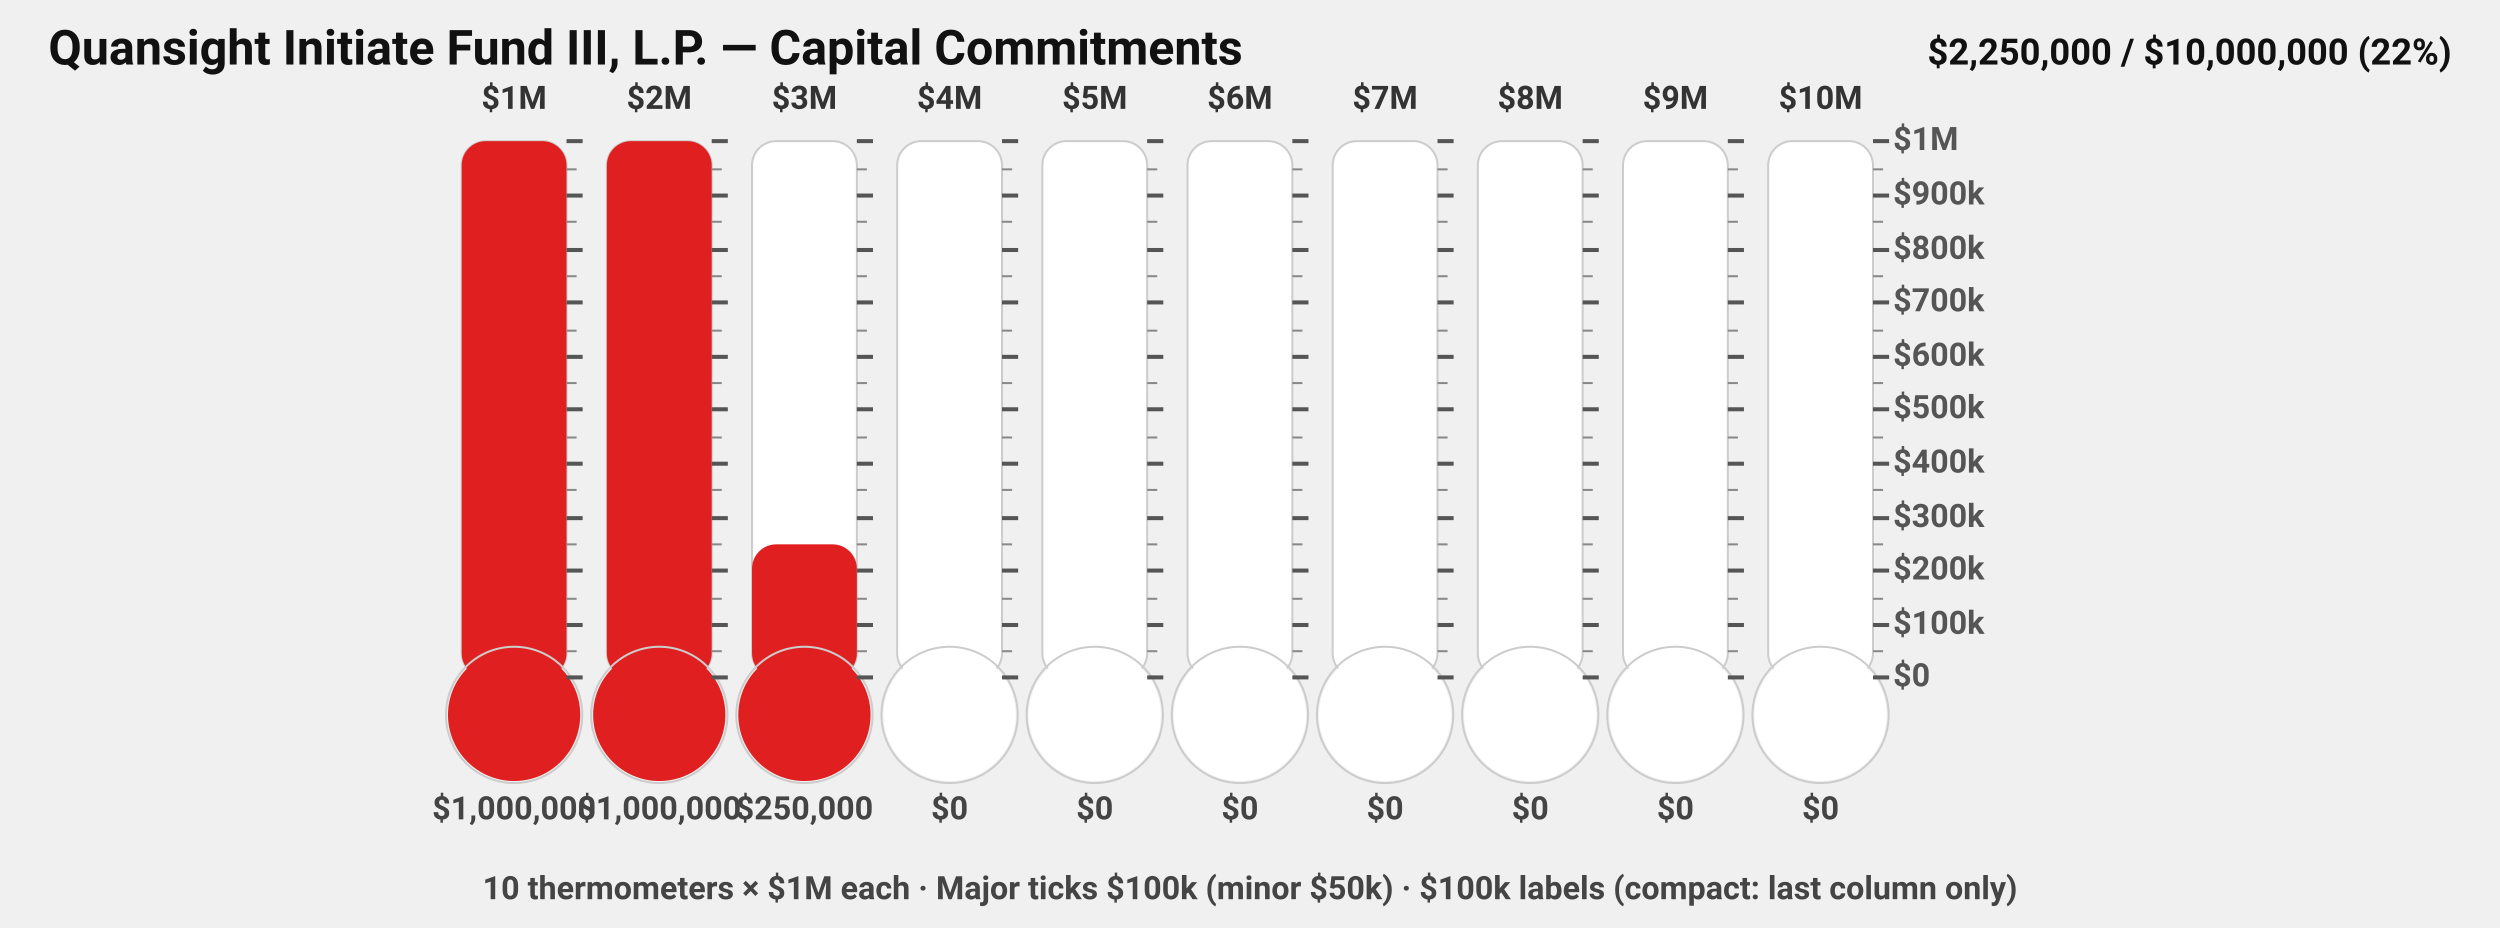
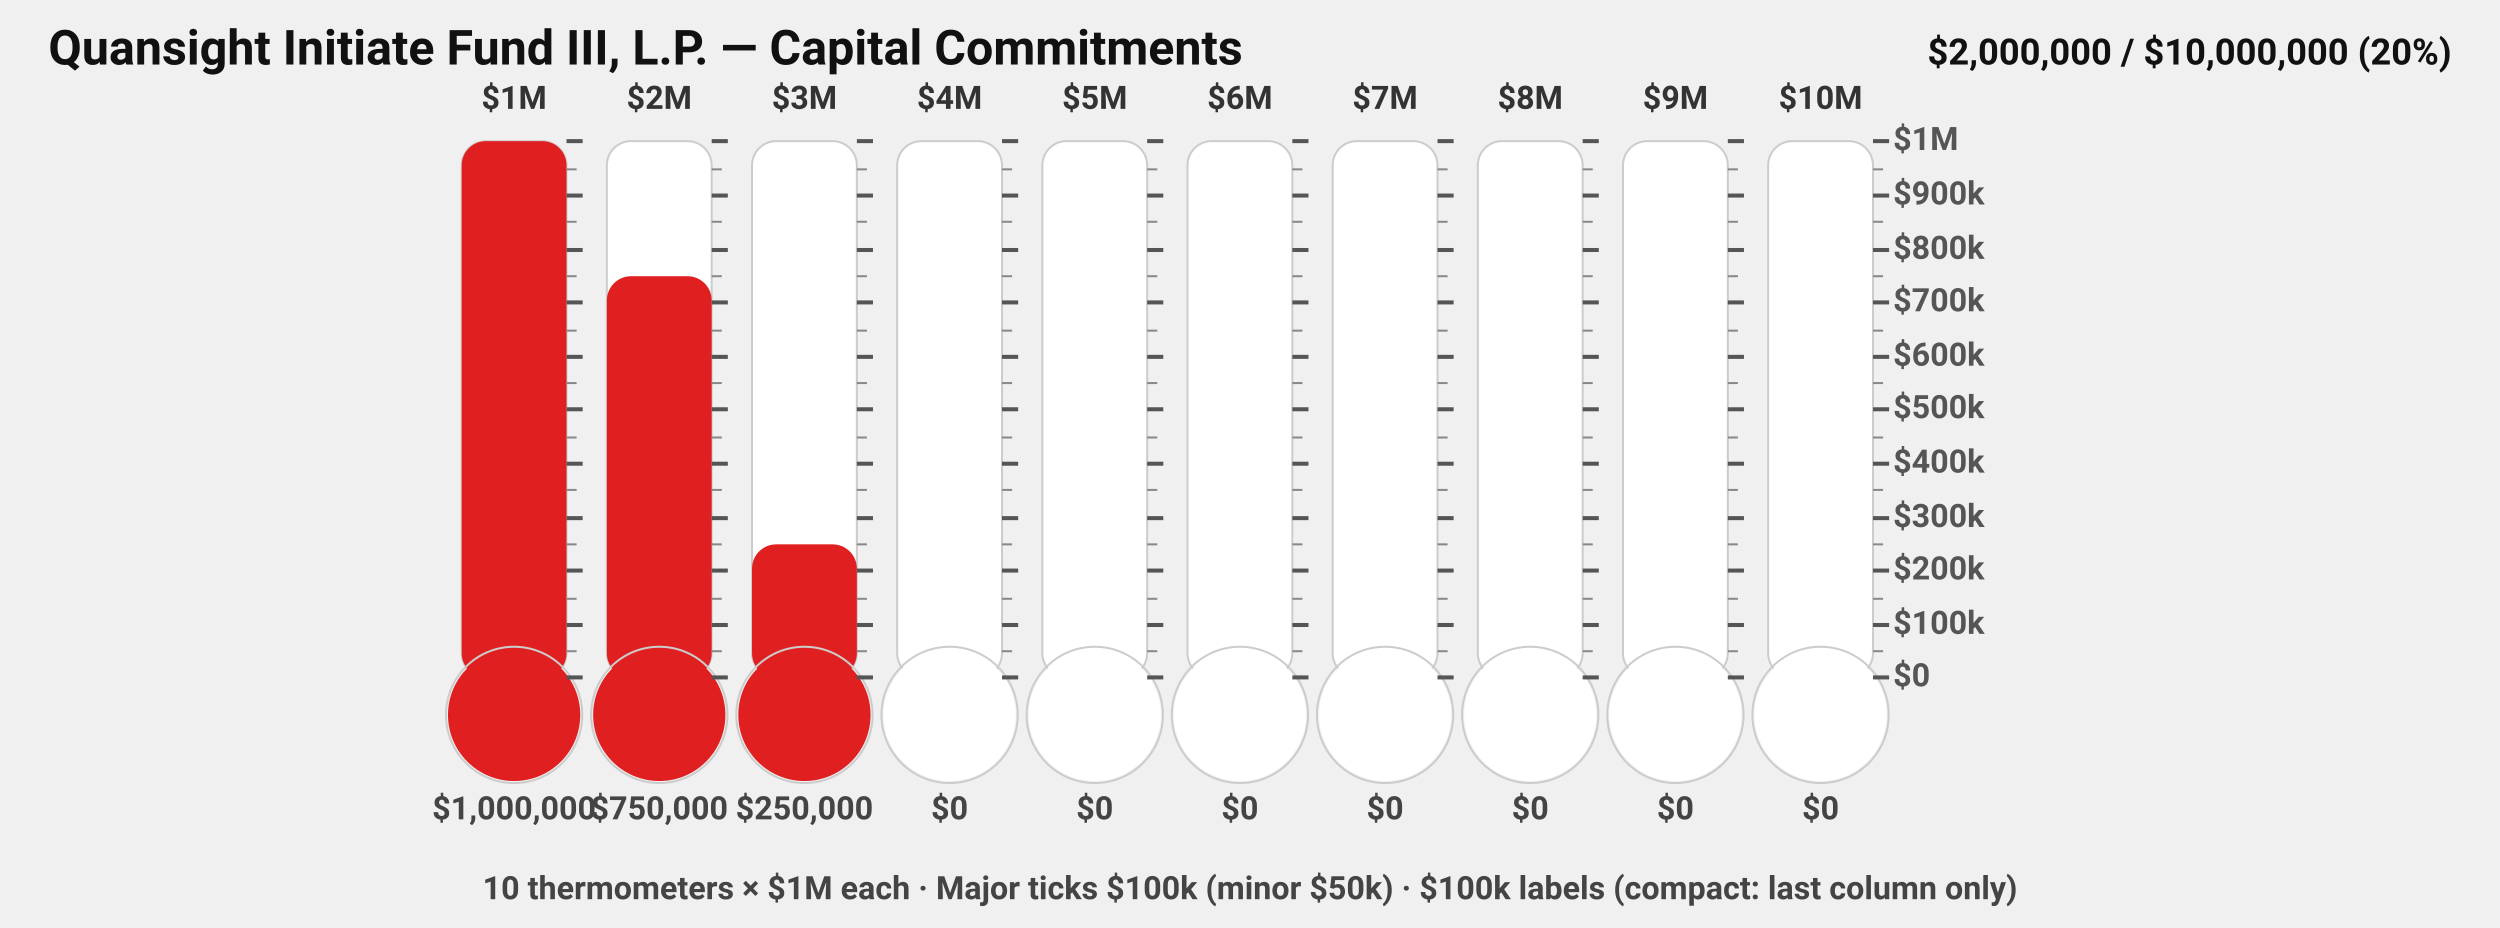
<svg xmlns="http://www.w3.org/2000/svg" width="1240" height="460" viewBox="0 0 1240 460">
  <defs>
    <style>
            .title{font:700 24px system-ui,-apple-system,Segoe UI,Roboto,sans-serif;fill:#111}
            .label{font:600 16px system-ui,-apple-system,Segoe UI,Roboto,sans-serif;fill:#222}
            .value{font:700 18px system-ui,-apple-system,Segoe UI,Roboto,sans-serif;fill:#111}
            .tickMajor{stroke:#555}
            .tickMinor{stroke:#888}
            .tube{fill:#ffffff;stroke:#ccc}
            .segLbl{font:600 16px system-ui,-apple-system,Segoe UI,Roboto,sans-serif;fill:#444}
            .topLbl{font:700 16px system-ui,-apple-system,Segoe UI,Roboto,sans-serif;fill:#333}
            .tickLbl{font:600 16px system-ui,-apple-system,Segoe UI,Roboto,sans-serif;fill:#555}
        </style>
  </defs>
  <text x="24" y="32" class="title">Quansight Initiate Fund III, L.P. — Capital Commitments</text>
-   <text x="1216" y="32" class="value" text-anchor="end">$2,250,000 / $10,000,000 (22%)</text>
+   <text x="1216" y="32" class="value" text-anchor="end">$2,000,000 / $10,000,000 (20%)</text>
  <text x="255.0" y="54" class="topLbl" text-anchor="middle">$1M</text>
  <rect x="229" y="70" rx="12" ry="12" width="52" height="266" class="tube" />
  <clipPath id="clipFill0">
    <rect x="229" y="70" width="52" height="266" rx="12" ry="12" />
  </clipPath>
  <rect x="229" y="70" rx="12" ry="12" width="52" height="266" fill="#e02020" clip-path="url(#clipFill0)" />
  <circle cx="255.0" cy="354.59" r="32.8" style="fill:#e02020" />
  <circle cx="255.0" cy="354.59" r="33.8" fill="none" stroke="#ccc" stroke-width="1" />
  <line x1="281" y1="336" x2="289" y2="336" class="tickMajor" stroke-width="2" />
  <line x1="281" y1="310" x2="289" y2="310" class="tickMajor" stroke-width="2" />
  <line x1="281" y1="283" x2="289" y2="283" class="tickMajor" stroke-width="2" />
  <line x1="281" y1="257" x2="289" y2="257" class="tickMajor" stroke-width="2" />
  <line x1="281" y1="230" x2="289" y2="230" class="tickMajor" stroke-width="2" />
  <line x1="281" y1="203" x2="289" y2="203" class="tickMajor" stroke-width="2" />
  <line x1="281" y1="177" x2="289" y2="177" class="tickMajor" stroke-width="2" />
  <line x1="281" y1="150" x2="289" y2="150" class="tickMajor" stroke-width="2" />
  <line x1="281" y1="124" x2="289" y2="124" class="tickMajor" stroke-width="2" />
  <line x1="281" y1="97" x2="289" y2="97" class="tickMajor" stroke-width="2" />
  <line x1="281" y1="70" x2="289" y2="70" class="tickMajor" stroke-width="2" />
  <line x1="281" y1="323" x2="286" y2="323" class="tickMinor" stroke-width="1" />
  <line x1="281" y1="297" x2="286" y2="297" class="tickMinor" stroke-width="1" />
  <line x1="281" y1="270" x2="286" y2="270" class="tickMinor" stroke-width="1" />
  <line x1="281" y1="243" x2="286" y2="243" class="tickMinor" stroke-width="1" />
  <line x1="281" y1="217" x2="286" y2="217" class="tickMinor" stroke-width="1" />
  <line x1="281" y1="190" x2="286" y2="190" class="tickMinor" stroke-width="1" />
  <line x1="281" y1="164" x2="286" y2="164" class="tickMinor" stroke-width="1" />
  <line x1="281" y1="137" x2="286" y2="137" class="tickMinor" stroke-width="1" />
  <line x1="281" y1="110" x2="286" y2="110" class="tickMinor" stroke-width="1" />
  <line x1="281" y1="84" x2="286" y2="84" class="tickMinor" stroke-width="1" />
  <text x="255.0" y="406.39" class="segLbl" text-anchor="middle">$1,000,000</text>
  <text x="327.0" y="54" class="topLbl" text-anchor="middle">$2M</text>
  <rect x="301" y="70" rx="12" ry="12" width="52" height="266" class="tube" />
  <clipPath id="clipFill1">
-     <rect x="301" y="70" width="52" height="266" rx="12" ry="12" />
+     <rect x="301" y="137" width="52" height="199" rx="12" ry="12" />
  </clipPath>
  <rect x="301" y="70" rx="12" ry="12" width="52" height="266" fill="#e02020" clip-path="url(#clipFill1)" />
  <circle cx="327.0" cy="354.59" r="32.8" style="fill:#e02020" />
  <circle cx="327.0" cy="354.59" r="33.8" fill="none" stroke="#ccc" stroke-width="1" />
  <line x1="353" y1="336" x2="361" y2="336" class="tickMajor" stroke-width="2" />
  <line x1="353" y1="310" x2="361" y2="310" class="tickMajor" stroke-width="2" />
  <line x1="353" y1="283" x2="361" y2="283" class="tickMajor" stroke-width="2" />
  <line x1="353" y1="257" x2="361" y2="257" class="tickMajor" stroke-width="2" />
  <line x1="353" y1="230" x2="361" y2="230" class="tickMajor" stroke-width="2" />
  <line x1="353" y1="203" x2="361" y2="203" class="tickMajor" stroke-width="2" />
  <line x1="353" y1="177" x2="361" y2="177" class="tickMajor" stroke-width="2" />
  <line x1="353" y1="150" x2="361" y2="150" class="tickMajor" stroke-width="2" />
  <line x1="353" y1="124" x2="361" y2="124" class="tickMajor" stroke-width="2" />
  <line x1="353" y1="97" x2="361" y2="97" class="tickMajor" stroke-width="2" />
  <line x1="353" y1="70" x2="361" y2="70" class="tickMajor" stroke-width="2" />
  <line x1="353" y1="323" x2="358" y2="323" class="tickMinor" stroke-width="1" />
  <line x1="353" y1="297" x2="358" y2="297" class="tickMinor" stroke-width="1" />
  <line x1="353" y1="270" x2="358" y2="270" class="tickMinor" stroke-width="1" />
  <line x1="353" y1="243" x2="358" y2="243" class="tickMinor" stroke-width="1" />
  <line x1="353" y1="217" x2="358" y2="217" class="tickMinor" stroke-width="1" />
  <line x1="353" y1="190" x2="358" y2="190" class="tickMinor" stroke-width="1" />
  <line x1="353" y1="164" x2="358" y2="164" class="tickMinor" stroke-width="1" />
  <line x1="353" y1="137" x2="358" y2="137" class="tickMinor" stroke-width="1" />
  <line x1="353" y1="110" x2="358" y2="110" class="tickMinor" stroke-width="1" />
  <line x1="353" y1="84" x2="358" y2="84" class="tickMinor" stroke-width="1" />
-   <text x="327.0" y="406.39" class="segLbl" text-anchor="middle">$1,000,000</text>
+   <text x="327.0" y="406.39" class="segLbl" text-anchor="middle">$750,000</text>
  <text x="399.0" y="54" class="topLbl" text-anchor="middle">$3M</text>
  <rect x="373" y="70" rx="12" ry="12" width="52" height="266" class="tube" />
  <clipPath id="clipFill2">
    <rect x="373" y="270" width="52" height="66" rx="12" ry="12" />
  </clipPath>
  <rect x="373" y="70" rx="12" ry="12" width="52" height="266" fill="#e02020" clip-path="url(#clipFill2)" />
  <circle cx="399.0" cy="354.59" r="32.8" style="fill:#e02020" />
  <circle cx="399.0" cy="354.59" r="33.8" fill="none" stroke="#ccc" stroke-width="1" />
  <line x1="425" y1="336" x2="433" y2="336" class="tickMajor" stroke-width="2" />
  <line x1="425" y1="310" x2="433" y2="310" class="tickMajor" stroke-width="2" />
  <line x1="425" y1="283" x2="433" y2="283" class="tickMajor" stroke-width="2" />
  <line x1="425" y1="257" x2="433" y2="257" class="tickMajor" stroke-width="2" />
  <line x1="425" y1="230" x2="433" y2="230" class="tickMajor" stroke-width="2" />
  <line x1="425" y1="203" x2="433" y2="203" class="tickMajor" stroke-width="2" />
  <line x1="425" y1="177" x2="433" y2="177" class="tickMajor" stroke-width="2" />
  <line x1="425" y1="150" x2="433" y2="150" class="tickMajor" stroke-width="2" />
  <line x1="425" y1="124" x2="433" y2="124" class="tickMajor" stroke-width="2" />
  <line x1="425" y1="97" x2="433" y2="97" class="tickMajor" stroke-width="2" />
  <line x1="425" y1="70" x2="433" y2="70" class="tickMajor" stroke-width="2" />
  <line x1="425" y1="323" x2="430" y2="323" class="tickMinor" stroke-width="1" />
  <line x1="425" y1="297" x2="430" y2="297" class="tickMinor" stroke-width="1" />
  <line x1="425" y1="270" x2="430" y2="270" class="tickMinor" stroke-width="1" />
  <line x1="425" y1="243" x2="430" y2="243" class="tickMinor" stroke-width="1" />
  <line x1="425" y1="217" x2="430" y2="217" class="tickMinor" stroke-width="1" />
  <line x1="425" y1="190" x2="430" y2="190" class="tickMinor" stroke-width="1" />
  <line x1="425" y1="164" x2="430" y2="164" class="tickMinor" stroke-width="1" />
  <line x1="425" y1="137" x2="430" y2="137" class="tickMinor" stroke-width="1" />
  <line x1="425" y1="110" x2="430" y2="110" class="tickMinor" stroke-width="1" />
  <line x1="425" y1="84" x2="430" y2="84" class="tickMinor" stroke-width="1" />
  <text x="399.0" y="406.39" class="segLbl" text-anchor="middle">$250,000</text>
  <text x="471.0" y="54" class="topLbl" text-anchor="middle">$4M</text>
  <rect x="445" y="70" rx="12" ry="12" width="52" height="266" class="tube" />
  <clipPath id="clipFill3">
    <rect x="445" y="336" width="52" height="0" rx="12" ry="12" />
  </clipPath>
  <rect x="445" y="70" rx="12" ry="12" width="52" height="266" fill="#e02020" clip-path="url(#clipFill3)" />
  <circle cx="471.0" cy="354.59" r="32.8" style="fill:#ffffff" />
  <circle cx="471.0" cy="354.59" r="33.8" fill="none" stroke="#ccc" stroke-width="1" />
  <line x1="497" y1="336" x2="505" y2="336" class="tickMajor" stroke-width="2" />
  <line x1="497" y1="310" x2="505" y2="310" class="tickMajor" stroke-width="2" />
  <line x1="497" y1="283" x2="505" y2="283" class="tickMajor" stroke-width="2" />
  <line x1="497" y1="257" x2="505" y2="257" class="tickMajor" stroke-width="2" />
  <line x1="497" y1="230" x2="505" y2="230" class="tickMajor" stroke-width="2" />
  <line x1="497" y1="203" x2="505" y2="203" class="tickMajor" stroke-width="2" />
  <line x1="497" y1="177" x2="505" y2="177" class="tickMajor" stroke-width="2" />
  <line x1="497" y1="150" x2="505" y2="150" class="tickMajor" stroke-width="2" />
  <line x1="497" y1="124" x2="505" y2="124" class="tickMajor" stroke-width="2" />
  <line x1="497" y1="97" x2="505" y2="97" class="tickMajor" stroke-width="2" />
  <line x1="497" y1="70" x2="505" y2="70" class="tickMajor" stroke-width="2" />
  <line x1="497" y1="323" x2="502" y2="323" class="tickMinor" stroke-width="1" />
  <line x1="497" y1="297" x2="502" y2="297" class="tickMinor" stroke-width="1" />
  <line x1="497" y1="270" x2="502" y2="270" class="tickMinor" stroke-width="1" />
  <line x1="497" y1="243" x2="502" y2="243" class="tickMinor" stroke-width="1" />
  <line x1="497" y1="217" x2="502" y2="217" class="tickMinor" stroke-width="1" />
  <line x1="497" y1="190" x2="502" y2="190" class="tickMinor" stroke-width="1" />
  <line x1="497" y1="164" x2="502" y2="164" class="tickMinor" stroke-width="1" />
  <line x1="497" y1="137" x2="502" y2="137" class="tickMinor" stroke-width="1" />
  <line x1="497" y1="110" x2="502" y2="110" class="tickMinor" stroke-width="1" />
  <line x1="497" y1="84" x2="502" y2="84" class="tickMinor" stroke-width="1" />
  <text x="471.0" y="406.39" class="segLbl" text-anchor="middle">$0</text>
  <text x="543.0" y="54" class="topLbl" text-anchor="middle">$5M</text>
  <rect x="517" y="70" rx="12" ry="12" width="52" height="266" class="tube" />
  <clipPath id="clipFill4">
    <rect x="517" y="336" width="52" height="0" rx="12" ry="12" />
  </clipPath>
  <rect x="517" y="70" rx="12" ry="12" width="52" height="266" fill="#e02020" clip-path="url(#clipFill4)" />
  <circle cx="543.0" cy="354.59" r="32.8" style="fill:#ffffff" />
  <circle cx="543.0" cy="354.59" r="33.8" fill="none" stroke="#ccc" stroke-width="1" />
  <line x1="569" y1="336" x2="577" y2="336" class="tickMajor" stroke-width="2" />
  <line x1="569" y1="310" x2="577" y2="310" class="tickMajor" stroke-width="2" />
  <line x1="569" y1="283" x2="577" y2="283" class="tickMajor" stroke-width="2" />
  <line x1="569" y1="257" x2="577" y2="257" class="tickMajor" stroke-width="2" />
  <line x1="569" y1="230" x2="577" y2="230" class="tickMajor" stroke-width="2" />
  <line x1="569" y1="203" x2="577" y2="203" class="tickMajor" stroke-width="2" />
  <line x1="569" y1="177" x2="577" y2="177" class="tickMajor" stroke-width="2" />
  <line x1="569" y1="150" x2="577" y2="150" class="tickMajor" stroke-width="2" />
  <line x1="569" y1="124" x2="577" y2="124" class="tickMajor" stroke-width="2" />
  <line x1="569" y1="97" x2="577" y2="97" class="tickMajor" stroke-width="2" />
  <line x1="569" y1="70" x2="577" y2="70" class="tickMajor" stroke-width="2" />
  <line x1="569" y1="323" x2="574" y2="323" class="tickMinor" stroke-width="1" />
  <line x1="569" y1="297" x2="574" y2="297" class="tickMinor" stroke-width="1" />
  <line x1="569" y1="270" x2="574" y2="270" class="tickMinor" stroke-width="1" />
  <line x1="569" y1="243" x2="574" y2="243" class="tickMinor" stroke-width="1" />
  <line x1="569" y1="217" x2="574" y2="217" class="tickMinor" stroke-width="1" />
  <line x1="569" y1="190" x2="574" y2="190" class="tickMinor" stroke-width="1" />
  <line x1="569" y1="164" x2="574" y2="164" class="tickMinor" stroke-width="1" />
  <line x1="569" y1="137" x2="574" y2="137" class="tickMinor" stroke-width="1" />
  <line x1="569" y1="110" x2="574" y2="110" class="tickMinor" stroke-width="1" />
  <line x1="569" y1="84" x2="574" y2="84" class="tickMinor" stroke-width="1" />
  <text x="543.0" y="406.39" class="segLbl" text-anchor="middle">$0</text>
  <text x="615.0" y="54" class="topLbl" text-anchor="middle">$6M</text>
  <rect x="589" y="70" rx="12" ry="12" width="52" height="266" class="tube" />
  <clipPath id="clipFill5">
    <rect x="589" y="336" width="52" height="0" rx="12" ry="12" />
  </clipPath>
  <rect x="589" y="70" rx="12" ry="12" width="52" height="266" fill="#e02020" clip-path="url(#clipFill5)" />
  <circle cx="615.0" cy="354.59" r="32.8" style="fill:#ffffff" />
  <circle cx="615.0" cy="354.59" r="33.8" fill="none" stroke="#ccc" stroke-width="1" />
  <line x1="641" y1="336" x2="649" y2="336" class="tickMajor" stroke-width="2" />
  <line x1="641" y1="310" x2="649" y2="310" class="tickMajor" stroke-width="2" />
  <line x1="641" y1="283" x2="649" y2="283" class="tickMajor" stroke-width="2" />
  <line x1="641" y1="257" x2="649" y2="257" class="tickMajor" stroke-width="2" />
  <line x1="641" y1="230" x2="649" y2="230" class="tickMajor" stroke-width="2" />
  <line x1="641" y1="203" x2="649" y2="203" class="tickMajor" stroke-width="2" />
  <line x1="641" y1="177" x2="649" y2="177" class="tickMajor" stroke-width="2" />
  <line x1="641" y1="150" x2="649" y2="150" class="tickMajor" stroke-width="2" />
  <line x1="641" y1="124" x2="649" y2="124" class="tickMajor" stroke-width="2" />
  <line x1="641" y1="97" x2="649" y2="97" class="tickMajor" stroke-width="2" />
  <line x1="641" y1="70" x2="649" y2="70" class="tickMajor" stroke-width="2" />
  <line x1="641" y1="323" x2="646" y2="323" class="tickMinor" stroke-width="1" />
  <line x1="641" y1="297" x2="646" y2="297" class="tickMinor" stroke-width="1" />
  <line x1="641" y1="270" x2="646" y2="270" class="tickMinor" stroke-width="1" />
  <line x1="641" y1="243" x2="646" y2="243" class="tickMinor" stroke-width="1" />
  <line x1="641" y1="217" x2="646" y2="217" class="tickMinor" stroke-width="1" />
  <line x1="641" y1="190" x2="646" y2="190" class="tickMinor" stroke-width="1" />
  <line x1="641" y1="164" x2="646" y2="164" class="tickMinor" stroke-width="1" />
  <line x1="641" y1="137" x2="646" y2="137" class="tickMinor" stroke-width="1" />
  <line x1="641" y1="110" x2="646" y2="110" class="tickMinor" stroke-width="1" />
  <line x1="641" y1="84" x2="646" y2="84" class="tickMinor" stroke-width="1" />
  <text x="615.0" y="406.39" class="segLbl" text-anchor="middle">$0</text>
  <text x="687.0" y="54" class="topLbl" text-anchor="middle">$7M</text>
  <rect x="661" y="70" rx="12" ry="12" width="52" height="266" class="tube" />
  <clipPath id="clipFill6">
    <rect x="661" y="336" width="52" height="0" rx="12" ry="12" />
  </clipPath>
  <rect x="661" y="70" rx="12" ry="12" width="52" height="266" fill="#e02020" clip-path="url(#clipFill6)" />
  <circle cx="687.0" cy="354.59" r="32.8" style="fill:#ffffff" />
  <circle cx="687.0" cy="354.59" r="33.8" fill="none" stroke="#ccc" stroke-width="1" />
  <line x1="713" y1="336" x2="721" y2="336" class="tickMajor" stroke-width="2" />
  <line x1="713" y1="310" x2="721" y2="310" class="tickMajor" stroke-width="2" />
  <line x1="713" y1="283" x2="721" y2="283" class="tickMajor" stroke-width="2" />
  <line x1="713" y1="257" x2="721" y2="257" class="tickMajor" stroke-width="2" />
  <line x1="713" y1="230" x2="721" y2="230" class="tickMajor" stroke-width="2" />
  <line x1="713" y1="203" x2="721" y2="203" class="tickMajor" stroke-width="2" />
  <line x1="713" y1="177" x2="721" y2="177" class="tickMajor" stroke-width="2" />
  <line x1="713" y1="150" x2="721" y2="150" class="tickMajor" stroke-width="2" />
  <line x1="713" y1="124" x2="721" y2="124" class="tickMajor" stroke-width="2" />
  <line x1="713" y1="97" x2="721" y2="97" class="tickMajor" stroke-width="2" />
  <line x1="713" y1="70" x2="721" y2="70" class="tickMajor" stroke-width="2" />
  <line x1="713" y1="323" x2="718" y2="323" class="tickMinor" stroke-width="1" />
  <line x1="713" y1="297" x2="718" y2="297" class="tickMinor" stroke-width="1" />
  <line x1="713" y1="270" x2="718" y2="270" class="tickMinor" stroke-width="1" />
  <line x1="713" y1="243" x2="718" y2="243" class="tickMinor" stroke-width="1" />
  <line x1="713" y1="217" x2="718" y2="217" class="tickMinor" stroke-width="1" />
  <line x1="713" y1="190" x2="718" y2="190" class="tickMinor" stroke-width="1" />
  <line x1="713" y1="164" x2="718" y2="164" class="tickMinor" stroke-width="1" />
  <line x1="713" y1="137" x2="718" y2="137" class="tickMinor" stroke-width="1" />
  <line x1="713" y1="110" x2="718" y2="110" class="tickMinor" stroke-width="1" />
  <line x1="713" y1="84" x2="718" y2="84" class="tickMinor" stroke-width="1" />
  <text x="687.0" y="406.39" class="segLbl" text-anchor="middle">$0</text>
  <text x="759.0" y="54" class="topLbl" text-anchor="middle">$8M</text>
  <rect x="733" y="70" rx="12" ry="12" width="52" height="266" class="tube" />
  <clipPath id="clipFill7">
    <rect x="733" y="336" width="52" height="0" rx="12" ry="12" />
  </clipPath>
  <rect x="733" y="70" rx="12" ry="12" width="52" height="266" fill="#e02020" clip-path="url(#clipFill7)" />
  <circle cx="759.0" cy="354.59" r="32.8" style="fill:#ffffff" />
  <circle cx="759.0" cy="354.59" r="33.8" fill="none" stroke="#ccc" stroke-width="1" />
  <line x1="785" y1="336" x2="793" y2="336" class="tickMajor" stroke-width="2" />
  <line x1="785" y1="310" x2="793" y2="310" class="tickMajor" stroke-width="2" />
  <line x1="785" y1="283" x2="793" y2="283" class="tickMajor" stroke-width="2" />
  <line x1="785" y1="257" x2="793" y2="257" class="tickMajor" stroke-width="2" />
  <line x1="785" y1="230" x2="793" y2="230" class="tickMajor" stroke-width="2" />
  <line x1="785" y1="203" x2="793" y2="203" class="tickMajor" stroke-width="2" />
  <line x1="785" y1="177" x2="793" y2="177" class="tickMajor" stroke-width="2" />
  <line x1="785" y1="150" x2="793" y2="150" class="tickMajor" stroke-width="2" />
  <line x1="785" y1="124" x2="793" y2="124" class="tickMajor" stroke-width="2" />
  <line x1="785" y1="97" x2="793" y2="97" class="tickMajor" stroke-width="2" />
  <line x1="785" y1="70" x2="793" y2="70" class="tickMajor" stroke-width="2" />
  <line x1="785" y1="323" x2="790" y2="323" class="tickMinor" stroke-width="1" />
  <line x1="785" y1="297" x2="790" y2="297" class="tickMinor" stroke-width="1" />
  <line x1="785" y1="270" x2="790" y2="270" class="tickMinor" stroke-width="1" />
  <line x1="785" y1="243" x2="790" y2="243" class="tickMinor" stroke-width="1" />
  <line x1="785" y1="217" x2="790" y2="217" class="tickMinor" stroke-width="1" />
  <line x1="785" y1="190" x2="790" y2="190" class="tickMinor" stroke-width="1" />
  <line x1="785" y1="164" x2="790" y2="164" class="tickMinor" stroke-width="1" />
  <line x1="785" y1="137" x2="790" y2="137" class="tickMinor" stroke-width="1" />
  <line x1="785" y1="110" x2="790" y2="110" class="tickMinor" stroke-width="1" />
  <line x1="785" y1="84" x2="790" y2="84" class="tickMinor" stroke-width="1" />
  <text x="759.0" y="406.39" class="segLbl" text-anchor="middle">$0</text>
  <text x="831.0" y="54" class="topLbl" text-anchor="middle">$9M</text>
  <rect x="805" y="70" rx="12" ry="12" width="52" height="266" class="tube" />
  <clipPath id="clipFill8">
    <rect x="805" y="336" width="52" height="0" rx="12" ry="12" />
  </clipPath>
  <rect x="805" y="70" rx="12" ry="12" width="52" height="266" fill="#e02020" clip-path="url(#clipFill8)" />
  <circle cx="831.0" cy="354.59" r="32.8" style="fill:#ffffff" />
  <circle cx="831.0" cy="354.59" r="33.8" fill="none" stroke="#ccc" stroke-width="1" />
  <line x1="857" y1="336" x2="865" y2="336" class="tickMajor" stroke-width="2" />
  <line x1="857" y1="310" x2="865" y2="310" class="tickMajor" stroke-width="2" />
  <line x1="857" y1="283" x2="865" y2="283" class="tickMajor" stroke-width="2" />
  <line x1="857" y1="257" x2="865" y2="257" class="tickMajor" stroke-width="2" />
  <line x1="857" y1="230" x2="865" y2="230" class="tickMajor" stroke-width="2" />
  <line x1="857" y1="203" x2="865" y2="203" class="tickMajor" stroke-width="2" />
  <line x1="857" y1="177" x2="865" y2="177" class="tickMajor" stroke-width="2" />
  <line x1="857" y1="150" x2="865" y2="150" class="tickMajor" stroke-width="2" />
  <line x1="857" y1="124" x2="865" y2="124" class="tickMajor" stroke-width="2" />
  <line x1="857" y1="97" x2="865" y2="97" class="tickMajor" stroke-width="2" />
  <line x1="857" y1="70" x2="865" y2="70" class="tickMajor" stroke-width="2" />
  <line x1="857" y1="323" x2="862" y2="323" class="tickMinor" stroke-width="1" />
  <line x1="857" y1="297" x2="862" y2="297" class="tickMinor" stroke-width="1" />
  <line x1="857" y1="270" x2="862" y2="270" class="tickMinor" stroke-width="1" />
  <line x1="857" y1="243" x2="862" y2="243" class="tickMinor" stroke-width="1" />
  <line x1="857" y1="217" x2="862" y2="217" class="tickMinor" stroke-width="1" />
  <line x1="857" y1="190" x2="862" y2="190" class="tickMinor" stroke-width="1" />
  <line x1="857" y1="164" x2="862" y2="164" class="tickMinor" stroke-width="1" />
  <line x1="857" y1="137" x2="862" y2="137" class="tickMinor" stroke-width="1" />
  <line x1="857" y1="110" x2="862" y2="110" class="tickMinor" stroke-width="1" />
  <line x1="857" y1="84" x2="862" y2="84" class="tickMinor" stroke-width="1" />
  <text x="831.0" y="406.39" class="segLbl" text-anchor="middle">$0</text>
  <text x="903.0" y="54" class="topLbl" text-anchor="middle">$10M</text>
  <rect x="877" y="70" rx="12" ry="12" width="52" height="266" class="tube" />
  <clipPath id="clipFill9">
    <rect x="877" y="336" width="52" height="0" rx="12" ry="12" />
  </clipPath>
  <rect x="877" y="70" rx="12" ry="12" width="52" height="266" fill="#e02020" clip-path="url(#clipFill9)" />
  <circle cx="903.0" cy="354.59" r="32.8" style="fill:#ffffff" />
  <circle cx="903.0" cy="354.59" r="33.8" fill="none" stroke="#ccc" stroke-width="1" />
  <line x1="929" y1="336" x2="937" y2="336" class="tickMajor" stroke-width="2" />
  <line x1="929" y1="310" x2="937" y2="310" class="tickMajor" stroke-width="2" />
  <line x1="929" y1="283" x2="937" y2="283" class="tickMajor" stroke-width="2" />
  <line x1="929" y1="257" x2="937" y2="257" class="tickMajor" stroke-width="2" />
  <line x1="929" y1="230" x2="937" y2="230" class="tickMajor" stroke-width="2" />
  <line x1="929" y1="203" x2="937" y2="203" class="tickMajor" stroke-width="2" />
  <line x1="929" y1="177" x2="937" y2="177" class="tickMajor" stroke-width="2" />
  <line x1="929" y1="150" x2="937" y2="150" class="tickMajor" stroke-width="2" />
  <line x1="929" y1="124" x2="937" y2="124" class="tickMajor" stroke-width="2" />
  <line x1="929" y1="97" x2="937" y2="97" class="tickMajor" stroke-width="2" />
  <line x1="929" y1="70" x2="937" y2="70" class="tickMajor" stroke-width="2" />
  <line x1="929" y1="323" x2="934" y2="323" class="tickMinor" stroke-width="1" />
  <line x1="929" y1="297" x2="934" y2="297" class="tickMinor" stroke-width="1" />
  <line x1="929" y1="270" x2="934" y2="270" class="tickMinor" stroke-width="1" />
  <line x1="929" y1="243" x2="934" y2="243" class="tickMinor" stroke-width="1" />
  <line x1="929" y1="217" x2="934" y2="217" class="tickMinor" stroke-width="1" />
  <line x1="929" y1="190" x2="934" y2="190" class="tickMinor" stroke-width="1" />
  <line x1="929" y1="164" x2="934" y2="164" class="tickMinor" stroke-width="1" />
  <line x1="929" y1="137" x2="934" y2="137" class="tickMinor" stroke-width="1" />
  <line x1="929" y1="110" x2="934" y2="110" class="tickMinor" stroke-width="1" />
  <line x1="929" y1="84" x2="934" y2="84" class="tickMinor" stroke-width="1" />
  <text x="939" y="336" class="tickLbl" dominant-baseline="middle">$0</text>
  <text x="939" y="310" class="tickLbl" dominant-baseline="middle">$100k</text>
  <text x="939" y="283" class="tickLbl" dominant-baseline="middle">$200k</text>
  <text x="939" y="257" class="tickLbl" dominant-baseline="middle">$300k</text>
  <text x="939" y="230" class="tickLbl" dominant-baseline="middle">$400k</text>
  <text x="939" y="203" class="tickLbl" dominant-baseline="middle">$500k</text>
  <text x="939" y="177" class="tickLbl" dominant-baseline="middle">$600k</text>
  <text x="939" y="150" class="tickLbl" dominant-baseline="middle">$700k</text>
  <text x="939" y="124" class="tickLbl" dominant-baseline="middle">$800k</text>
  <text x="939" y="97" class="tickLbl" dominant-baseline="middle">$900k</text>
  <text x="939" y="70" class="tickLbl" dominant-baseline="middle">$1M</text>
  <text x="903.0" y="406.39" class="segLbl" text-anchor="middle">$0</text>
  <text x="620.0" y="446" class="segLbl" text-anchor="middle">10 thermometers × $1M each · Major ticks $100k (minor $50k) · $100k labels (compact: last column only)</text>
</svg>
